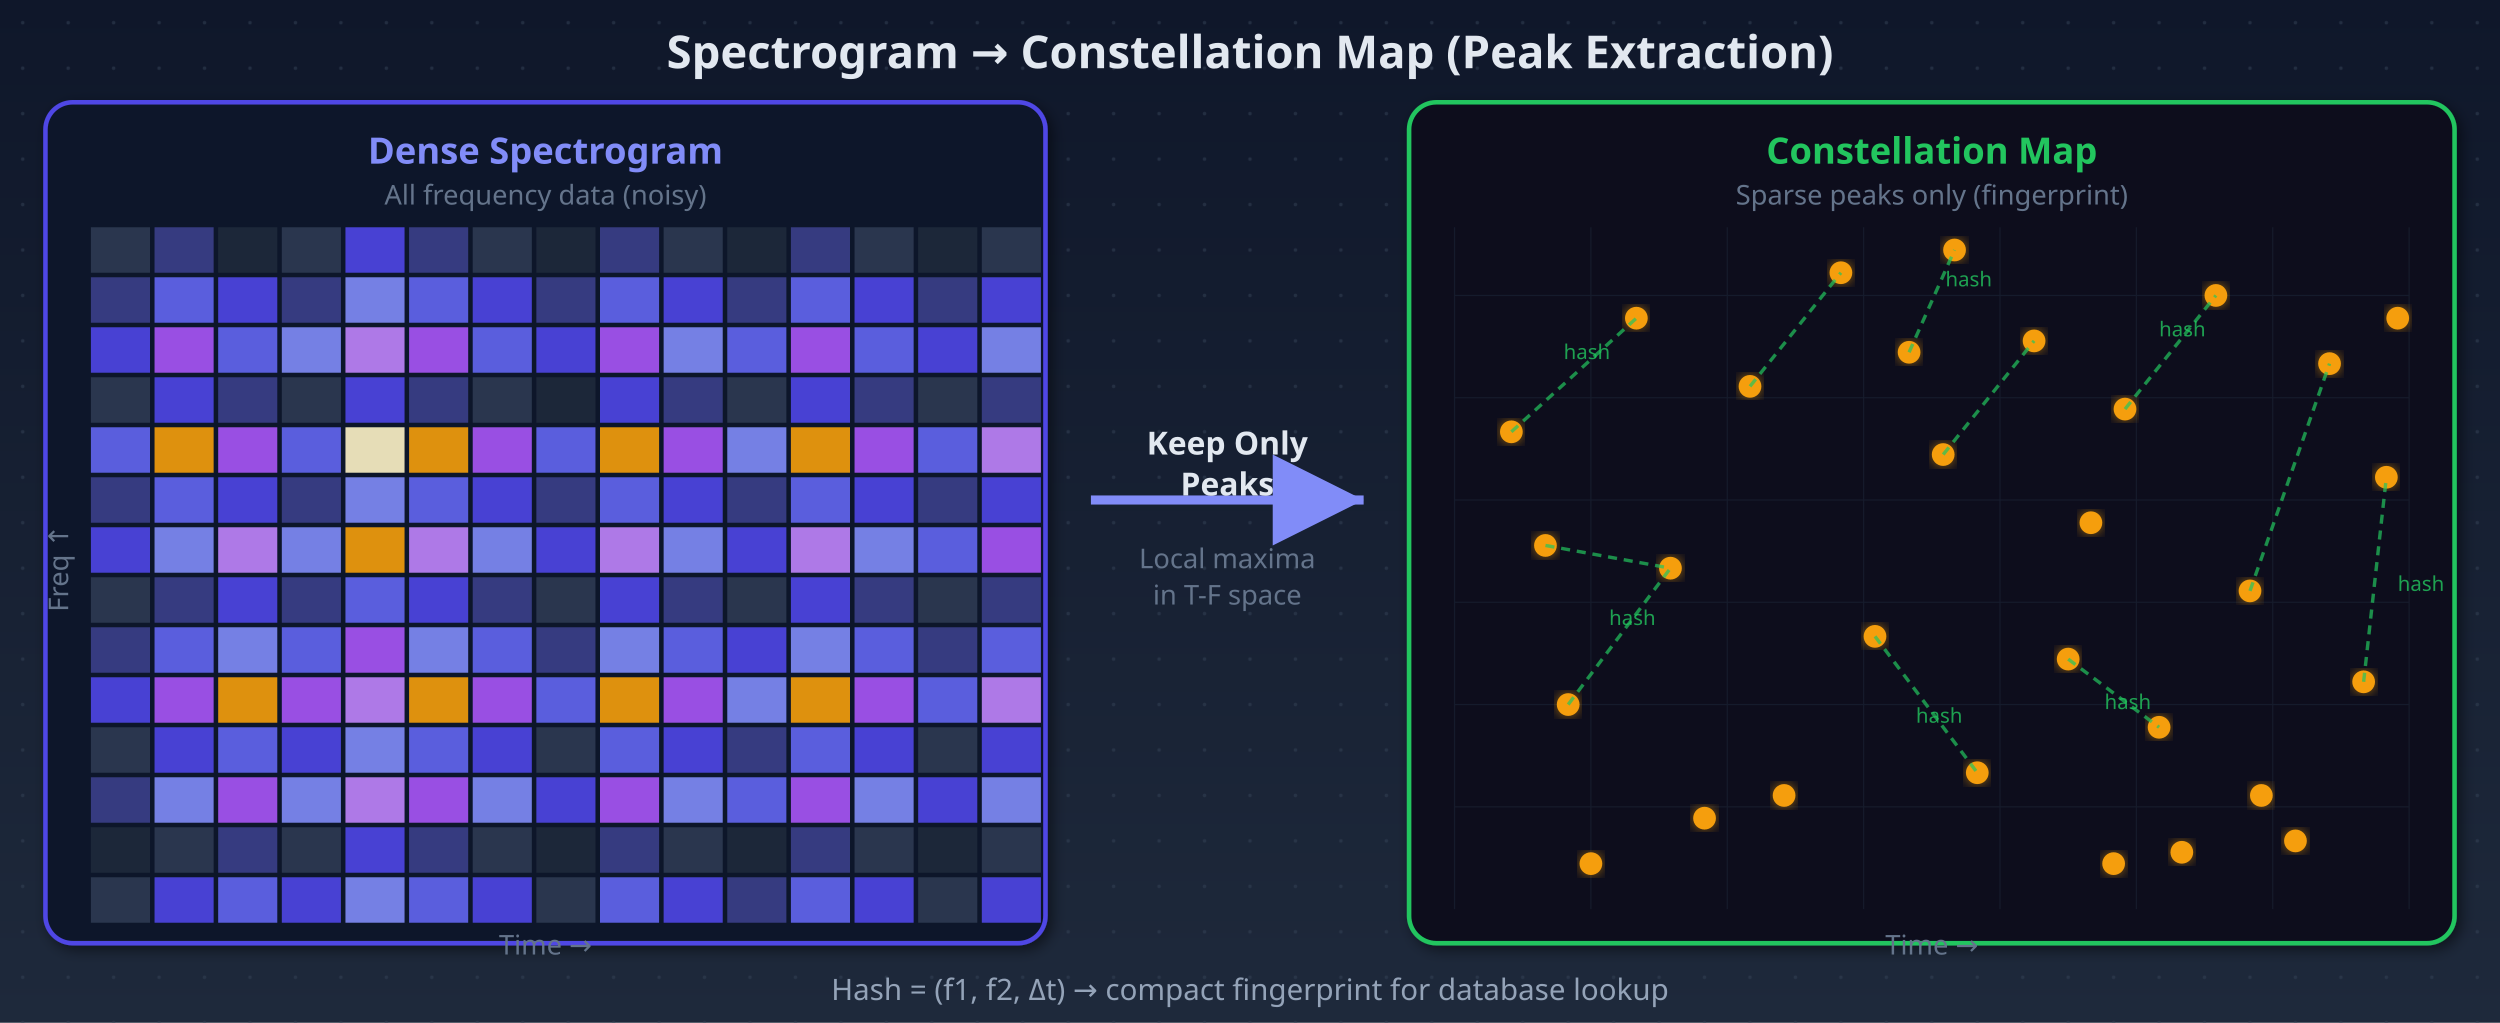
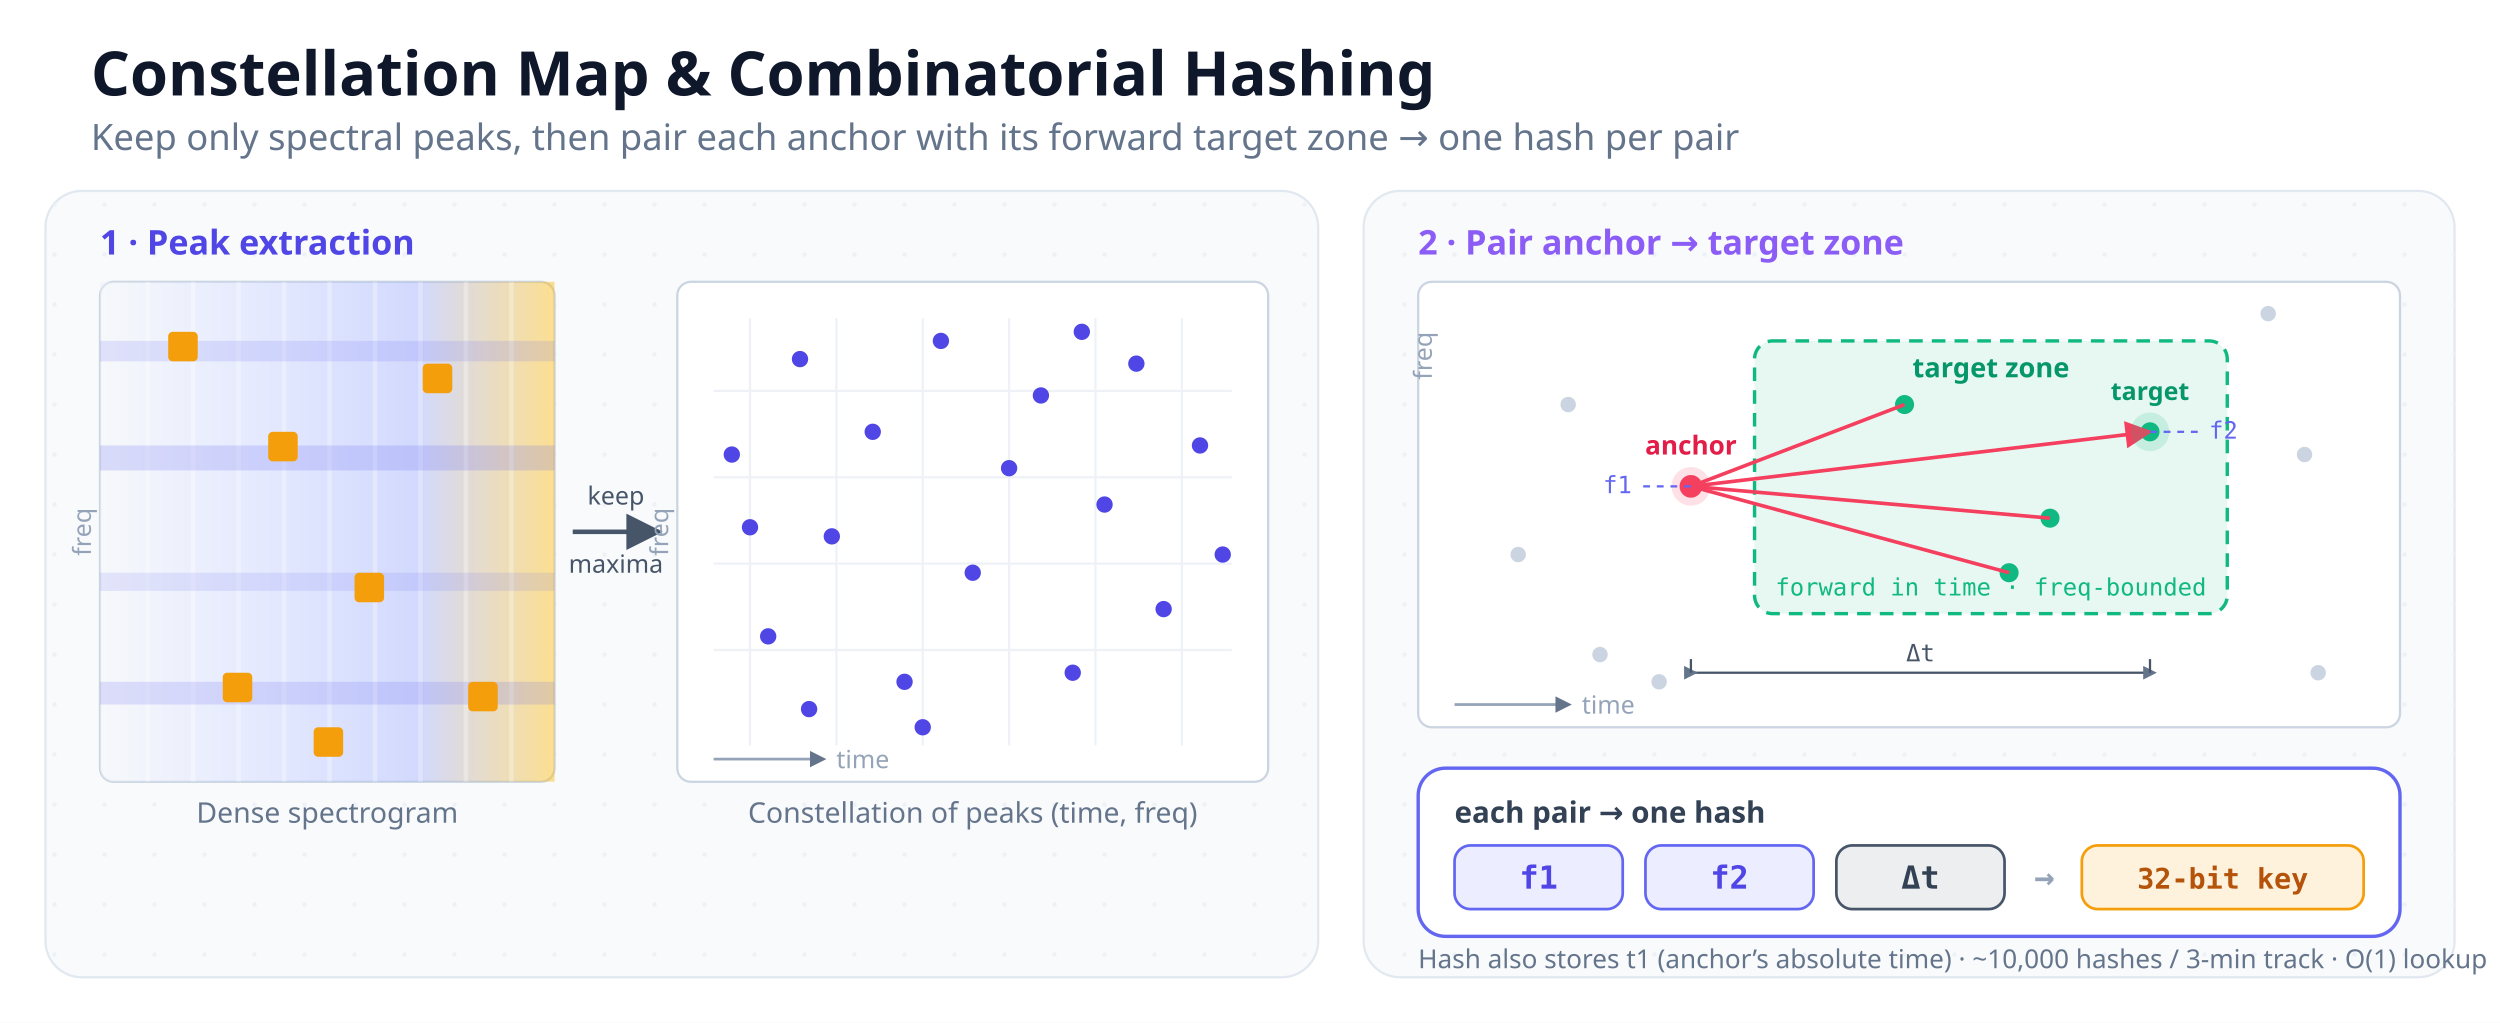
- <svg xmlns="http://www.w3.org/2000/svg" viewBox="0 0 1100 450">
+ <svg xmlns="http://www.w3.org/2000/svg" width="1100" height="450" viewBox="0 0 1100 450" font-family="Montserrat, 'Segoe UI', system-ui, sans-serif">
  <defs>
-     <linearGradient id="bgC" x1="0" y1="0" x2="0" y2="1">
-       <stop offset="0%" stop-color="#0f172a" />
-       <stop offset="100%" stop-color="#1e293b" />
+     <linearGradient id="specRamp" x1="0" y1="0" x2="1" y2="0">
+       <stop offset="0%" stop-color="#EEF2F7" />
+       <stop offset="38%" stop-color="#C7D2FE" />
+       <stop offset="70%" stop-color="#A5B4FC" />
+       <stop offset="100%" stop-color="#FBBF24" />
    </linearGradient>
-     <linearGradient id="spectroGrad" x1="0" y1="1" x2="0" y2="0">
-       <stop offset="0%" stop-color="#1e293b" />
-       <stop offset="40%" stop-color="#4f46e5" />
-       <stop offset="70%" stop-color="#a855f7" />
-       <stop offset="100%" stop-color="#f59e0b" />
-     </linearGradient>
-     <filter id="shadowC">
-       <feDropShadow dx="2" dy="2" stdDeviation="3" flood-color="#000" flood-opacity="0.5" />
-     </filter>
-     <filter id="dotGlow">
-       <feGaussianBlur stdDeviation="3" result="blur" />
-       <feFlood flood-color="#f59e0b" flood-opacity="0.7" result="color" />
-       <feComposite in="color" in2="blur" operator="in" result="glow" />
-       <feMerge>
-         <feMergeNode in="glow" />
-         <feMergeNode in="SourceGraphic" />
-       </feMerge>
-     </filter>
-     <marker id="arrowC" viewBox="0 0 10 10" refX="10" refY="5" markerWidth="10" markerHeight="10" orient="auto-start-reverse">
-       <path d="M 0 0 L 10 5 L 0 10 z" fill="#818cf8" />
+     <marker id="arrowSlate" viewBox="0 0 10 10" refX="9" refY="5" markerWidth="8" markerHeight="8" orient="auto-start-reverse">
+       <path d="M0 0 L10 5 L0 10 z" fill="#475569" />
    </marker>
-     <pattern id="dotsC" x="0" y="0" width="20" height="20" patternUnits="userSpaceOnUse">
-       <circle cx="10" cy="10" r="0.8" fill="#334155" opacity="0.5" />
+     <marker id="arrowRose" viewBox="0 0 10 10" refX="9" refY="5" markerWidth="7.5" markerHeight="7.5" orient="auto-start-reverse">
+       <path d="M0 0 L10 5 L0 10 z" fill="#F43F5E" />
+     </marker>
+     <marker id="dimTick" viewBox="0 0 10 10" refX="5" refY="5" markerWidth="6" markerHeight="6" orient="auto">
+       <path d="M0 0 L10 5 L0 10 z" fill="#64748B" />
+     </marker>
+     <pattern id="dotGrid" x="0" y="0" width="22" height="22" patternUnits="userSpaceOnUse">
+       <circle cx="2" cy="2" r="1" fill="#EEF2F7" />
    </pattern>
+     <clipPath id="specClip">
+       <rect x="44" y="96" width="364" height="248" rx="6" />
+     </clipPath>
  </defs>
-   <rect width="1100" height="450" fill="url(#bgC)" />
-   <rect width="1100" height="450" fill="url(#dotsC)" />
-   <text x="550" y="30" text-anchor="middle" font-family="system-ui, sans-serif" font-size="20" font-weight="bold" fill="#e2e8f0">Spectrogram → Constellation Map (Peak Extraction)</text>
-   <rect x="20" y="45" width="440" height="370" rx="12" fill="#0f172a" stroke="#4f46e5" stroke-width="2" filter="url(#shadowC)" />
-   <text x="240" y="72" text-anchor="middle" font-family="system-ui, sans-serif" font-size="16" font-weight="bold" fill="#818cf8">Dense Spectrogram</text>
-   <text x="240" y="90" text-anchor="middle" font-family="system-ui, sans-serif" font-size="12" fill="#64748b">All frequency data (noisy)</text>
-   <g opacity="0.9">
-     <rect x="40" y="100" width="26" height="20" fill="#2d3a52" />
-     <rect x="68" y="100" width="26" height="20" fill="#3b3f8a" />
-     <rect x="96" y="100" width="26" height="20" fill="#1e293b" />
-     <rect x="124" y="100" width="26" height="20" fill="#2d3a52" />
-     <rect x="152" y="100" width="26" height="20" fill="#4f46e5" />
-     <rect x="180" y="100" width="26" height="20" fill="#3b3f8a" />
-     <rect x="208" y="100" width="26" height="20" fill="#2d3a52" />
-     <rect x="236" y="100" width="26" height="20" fill="#1e293b" />
-     <rect x="264" y="100" width="26" height="20" fill="#3b3f8a" />
-     <rect x="292" y="100" width="26" height="20" fill="#2d3a52" />
-     <rect x="320" y="100" width="26" height="20" fill="#1e293b" />
-     <rect x="348" y="100" width="26" height="20" fill="#3b3f8a" />
-     <rect x="376" y="100" width="26" height="20" fill="#2d3a52" />
-     <rect x="404" y="100" width="26" height="20" fill="#1e293b" />
-     <rect x="432" y="100" width="26" height="20" fill="#2d3a52" />
-     <rect x="40" y="122" width="26" height="20" fill="#3b3f8a" />
-     <rect x="68" y="122" width="26" height="20" fill="#6366f1" />
-     <rect x="96" y="122" width="26" height="20" fill="#4f46e5" />
-     <rect x="124" y="122" width="26" height="20" fill="#3b3f8a" />
-     <rect x="152" y="122" width="26" height="20" fill="#818cf8" />
-     <rect x="180" y="122" width="26" height="20" fill="#6366f1" />
-     <rect x="208" y="122" width="26" height="20" fill="#4f46e5" />
-     <rect x="236" y="122" width="26" height="20" fill="#3b3f8a" />
-     <rect x="264" y="122" width="26" height="20" fill="#6366f1" />
-     <rect x="292" y="122" width="26" height="20" fill="#4f46e5" />
-     <rect x="320" y="122" width="26" height="20" fill="#3b3f8a" />
-     <rect x="348" y="122" width="26" height="20" fill="#6366f1" />
-     <rect x="376" y="122" width="26" height="20" fill="#4f46e5" />
-     <rect x="404" y="122" width="26" height="20" fill="#3b3f8a" />
-     <rect x="432" y="122" width="26" height="20" fill="#4f46e5" />
-     <rect x="40" y="144" width="26" height="20" fill="#4f46e5" />
-     <rect x="68" y="144" width="26" height="20" fill="#a855f7" />
-     <rect x="96" y="144" width="26" height="20" fill="#6366f1" />
-     <rect x="124" y="144" width="26" height="20" fill="#818cf8" />
-     <rect x="152" y="144" width="26" height="20" fill="#c084fc" />
-     <rect x="180" y="144" width="26" height="20" fill="#a855f7" />
-     <rect x="208" y="144" width="26" height="20" fill="#6366f1" />
-     <rect x="236" y="144" width="26" height="20" fill="#4f46e5" />
-     <rect x="264" y="144" width="26" height="20" fill="#a855f7" />
-     <rect x="292" y="144" width="26" height="20" fill="#818cf8" />
-     <rect x="320" y="144" width="26" height="20" fill="#6366f1" />
-     <rect x="348" y="144" width="26" height="20" fill="#a855f7" />
-     <rect x="376" y="144" width="26" height="20" fill="#6366f1" />
-     <rect x="404" y="144" width="26" height="20" fill="#4f46e5" />
-     <rect x="432" y="144" width="26" height="20" fill="#818cf8" />
-     <rect x="40" y="166" width="26" height="20" fill="#2d3a52" />
-     <rect x="68" y="166" width="26" height="20" fill="#4f46e5" />
-     <rect x="96" y="166" width="26" height="20" fill="#3b3f8a" />
-     <rect x="124" y="166" width="26" height="20" fill="#2d3a52" />
-     <rect x="152" y="166" width="26" height="20" fill="#4f46e5" />
-     <rect x="180" y="166" width="26" height="20" fill="#3b3f8a" />
-     <rect x="208" y="166" width="26" height="20" fill="#2d3a52" />
-     <rect x="236" y="166" width="26" height="20" fill="#1e293b" />
-     <rect x="264" y="166" width="26" height="20" fill="#4f46e5" />
-     <rect x="292" y="166" width="26" height="20" fill="#3b3f8a" />
-     <rect x="320" y="166" width="26" height="20" fill="#2d3a52" />
-     <rect x="348" y="166" width="26" height="20" fill="#4f46e5" />
-     <rect x="376" y="166" width="26" height="20" fill="#3b3f8a" />
-     <rect x="404" y="166" width="26" height="20" fill="#2d3a52" />
-     <rect x="432" y="166" width="26" height="20" fill="#3b3f8a" />
-     <rect x="40" y="188" width="26" height="20" fill="#6366f1" />
-     <rect x="68" y="188" width="26" height="20" fill="#f59e0b" />
-     <rect x="96" y="188" width="26" height="20" fill="#a855f7" />
-     <rect x="124" y="188" width="26" height="20" fill="#6366f1" />
-     <rect x="152" y="188" width="26" height="20" fill="#fef3c7" />
-     <rect x="180" y="188" width="26" height="20" fill="#f59e0b" />
-     <rect x="208" y="188" width="26" height="20" fill="#a855f7" />
-     <rect x="236" y="188" width="26" height="20" fill="#6366f1" />
-     <rect x="264" y="188" width="26" height="20" fill="#f59e0b" />
-     <rect x="292" y="188" width="26" height="20" fill="#a855f7" />
-     <rect x="320" y="188" width="26" height="20" fill="#818cf8" />
-     <rect x="348" y="188" width="26" height="20" fill="#f59e0b" />
-     <rect x="376" y="188" width="26" height="20" fill="#a855f7" />
-     <rect x="404" y="188" width="26" height="20" fill="#6366f1" />
-     <rect x="432" y="188" width="26" height="20" fill="#c084fc" />
-     <rect x="40" y="210" width="26" height="20" fill="#3b3f8a" />
-     <rect x="68" y="210" width="26" height="20" fill="#6366f1" />
-     <rect x="96" y="210" width="26" height="20" fill="#4f46e5" />
-     <rect x="124" y="210" width="26" height="20" fill="#3b3f8a" />
-     <rect x="152" y="210" width="26" height="20" fill="#818cf8" />
-     <rect x="180" y="210" width="26" height="20" fill="#6366f1" />
-     <rect x="208" y="210" width="26" height="20" fill="#4f46e5" />
-     <rect x="236" y="210" width="26" height="20" fill="#3b3f8a" />
-     <rect x="264" y="210" width="26" height="20" fill="#6366f1" />
-     <rect x="292" y="210" width="26" height="20" fill="#4f46e5" />
-     <rect x="320" y="210" width="26" height="20" fill="#3b3f8a" />
-     <rect x="348" y="210" width="26" height="20" fill="#6366f1" />
-     <rect x="376" y="210" width="26" height="20" fill="#4f46e5" />
-     <rect x="404" y="210" width="26" height="20" fill="#3b3f8a" />
-     <rect x="432" y="210" width="26" height="20" fill="#4f46e5" />
-     <rect x="40" y="232" width="26" height="20" fill="#4f46e5" />
-     <rect x="68" y="232" width="26" height="20" fill="#818cf8" />
-     <rect x="96" y="232" width="26" height="20" fill="#c084fc" />
-     <rect x="124" y="232" width="26" height="20" fill="#818cf8" />
-     <rect x="152" y="232" width="26" height="20" fill="#f59e0b" />
-     <rect x="180" y="232" width="26" height="20" fill="#c084fc" />
-     <rect x="208" y="232" width="26" height="20" fill="#818cf8" />
-     <rect x="236" y="232" width="26" height="20" fill="#4f46e5" />
-     <rect x="264" y="232" width="26" height="20" fill="#c084fc" />
-     <rect x="292" y="232" width="26" height="20" fill="#818cf8" />
-     <rect x="320" y="232" width="26" height="20" fill="#4f46e5" />
-     <rect x="348" y="232" width="26" height="20" fill="#c084fc" />
-     <rect x="376" y="232" width="26" height="20" fill="#818cf8" />
-     <rect x="404" y="232" width="26" height="20" fill="#6366f1" />
-     <rect x="432" y="232" width="26" height="20" fill="#a855f7" />
-     <rect x="40" y="254" width="26" height="20" fill="#2d3a52" />
-     <rect x="68" y="254" width="26" height="20" fill="#3b3f8a" />
-     <rect x="96" y="254" width="26" height="20" fill="#4f46e5" />
-     <rect x="124" y="254" width="26" height="20" fill="#3b3f8a" />
-     <rect x="152" y="254" width="26" height="20" fill="#6366f1" />
-     <rect x="180" y="254" width="26" height="20" fill="#4f46e5" />
-     <rect x="208" y="254" width="26" height="20" fill="#3b3f8a" />
-     <rect x="236" y="254" width="26" height="20" fill="#2d3a52" />
-     <rect x="264" y="254" width="26" height="20" fill="#4f46e5" />
-     <rect x="292" y="254" width="26" height="20" fill="#3b3f8a" />
-     <rect x="320" y="254" width="26" height="20" fill="#2d3a52" />
-     <rect x="348" y="254" width="26" height="20" fill="#4f46e5" />
-     <rect x="376" y="254" width="26" height="20" fill="#3b3f8a" />
-     <rect x="404" y="254" width="26" height="20" fill="#2d3a52" />
-     <rect x="432" y="254" width="26" height="20" fill="#3b3f8a" />
-     <rect x="40" y="276" width="26" height="20" fill="#3b3f8a" />
-     <rect x="68" y="276" width="26" height="20" fill="#6366f1" />
-     <rect x="96" y="276" width="26" height="20" fill="#818cf8" />
-     <rect x="124" y="276" width="26" height="20" fill="#6366f1" />
-     <rect x="152" y="276" width="26" height="20" fill="#a855f7" />
-     <rect x="180" y="276" width="26" height="20" fill="#818cf8" />
-     <rect x="208" y="276" width="26" height="20" fill="#6366f1" />
-     <rect x="236" y="276" width="26" height="20" fill="#3b3f8a" />
-     <rect x="264" y="276" width="26" height="20" fill="#818cf8" />
-     <rect x="292" y="276" width="26" height="20" fill="#6366f1" />
-     <rect x="320" y="276" width="26" height="20" fill="#4f46e5" />
-     <rect x="348" y="276" width="26" height="20" fill="#818cf8" />
-     <rect x="376" y="276" width="26" height="20" fill="#6366f1" />
-     <rect x="404" y="276" width="26" height="20" fill="#3b3f8a" />
-     <rect x="432" y="276" width="26" height="20" fill="#6366f1" />
-     <rect x="40" y="298" width="26" height="20" fill="#4f46e5" />
-     <rect x="68" y="298" width="26" height="20" fill="#a855f7" />
-     <rect x="96" y="298" width="26" height="20" fill="#f59e0b" />
-     <rect x="124" y="298" width="26" height="20" fill="#a855f7" />
-     <rect x="152" y="298" width="26" height="20" fill="#c084fc" />
-     <rect x="180" y="298" width="26" height="20" fill="#f59e0b" />
-     <rect x="208" y="298" width="26" height="20" fill="#a855f7" />
-     <rect x="236" y="298" width="26" height="20" fill="#6366f1" />
-     <rect x="264" y="298" width="26" height="20" fill="#f59e0b" />
-     <rect x="292" y="298" width="26" height="20" fill="#a855f7" />
-     <rect x="320" y="298" width="26" height="20" fill="#818cf8" />
-     <rect x="348" y="298" width="26" height="20" fill="#f59e0b" />
-     <rect x="376" y="298" width="26" height="20" fill="#a855f7" />
-     <rect x="404" y="298" width="26" height="20" fill="#6366f1" />
-     <rect x="432" y="298" width="26" height="20" fill="#c084fc" />
-     <rect x="40" y="320" width="26" height="20" fill="#2d3a52" />
-     <rect x="68" y="320" width="26" height="20" fill="#4f46e5" />
-     <rect x="96" y="320" width="26" height="20" fill="#6366f1" />
-     <rect x="124" y="320" width="26" height="20" fill="#4f46e5" />
-     <rect x="152" y="320" width="26" height="20" fill="#818cf8" />
-     <rect x="180" y="320" width="26" height="20" fill="#6366f1" />
-     <rect x="208" y="320" width="26" height="20" fill="#4f46e5" />
-     <rect x="236" y="320" width="26" height="20" fill="#2d3a52" />
-     <rect x="264" y="320" width="26" height="20" fill="#6366f1" />
-     <rect x="292" y="320" width="26" height="20" fill="#4f46e5" />
-     <rect x="320" y="320" width="26" height="20" fill="#3b3f8a" />
-     <rect x="348" y="320" width="26" height="20" fill="#6366f1" />
-     <rect x="376" y="320" width="26" height="20" fill="#4f46e5" />
-     <rect x="404" y="320" width="26" height="20" fill="#2d3a52" />
-     <rect x="432" y="320" width="26" height="20" fill="#4f46e5" />
-     <rect x="40" y="342" width="26" height="20" fill="#3b3f8a" />
-     <rect x="68" y="342" width="26" height="20" fill="#818cf8" />
-     <rect x="96" y="342" width="26" height="20" fill="#a855f7" />
-     <rect x="124" y="342" width="26" height="20" fill="#818cf8" />
-     <rect x="152" y="342" width="26" height="20" fill="#c084fc" />
-     <rect x="180" y="342" width="26" height="20" fill="#a855f7" />
-     <rect x="208" y="342" width="26" height="20" fill="#818cf8" />
-     <rect x="236" y="342" width="26" height="20" fill="#4f46e5" />
-     <rect x="264" y="342" width="26" height="20" fill="#a855f7" />
-     <rect x="292" y="342" width="26" height="20" fill="#818cf8" />
-     <rect x="320" y="342" width="26" height="20" fill="#6366f1" />
-     <rect x="348" y="342" width="26" height="20" fill="#a855f7" />
-     <rect x="376" y="342" width="26" height="20" fill="#818cf8" />
-     <rect x="404" y="342" width="26" height="20" fill="#4f46e5" />
-     <rect x="432" y="342" width="26" height="20" fill="#818cf8" />
-     <rect x="40" y="364" width="26" height="20" fill="#1e293b" />
-     <rect x="68" y="364" width="26" height="20" fill="#2d3a52" />
-     <rect x="96" y="364" width="26" height="20" fill="#3b3f8a" />
-     <rect x="124" y="364" width="26" height="20" fill="#2d3a52" />
-     <rect x="152" y="364" width="26" height="20" fill="#4f46e5" />
-     <rect x="180" y="364" width="26" height="20" fill="#3b3f8a" />
-     <rect x="208" y="364" width="26" height="20" fill="#2d3a52" />
-     <rect x="236" y="364" width="26" height="20" fill="#1e293b" />
-     <rect x="264" y="364" width="26" height="20" fill="#3b3f8a" />
-     <rect x="292" y="364" width="26" height="20" fill="#2d3a52" />
-     <rect x="320" y="364" width="26" height="20" fill="#1e293b" />
-     <rect x="348" y="364" width="26" height="20" fill="#3b3f8a" />
-     <rect x="376" y="364" width="26" height="20" fill="#2d3a52" />
-     <rect x="404" y="364" width="26" height="20" fill="#1e293b" />
-     <rect x="432" y="364" width="26" height="20" fill="#2d3a52" />
-     <rect x="40" y="386" width="26" height="20" fill="#2d3a52" />
-     <rect x="68" y="386" width="26" height="20" fill="#4f46e5" />
-     <rect x="96" y="386" width="26" height="20" fill="#6366f1" />
-     <rect x="124" y="386" width="26" height="20" fill="#4f46e5" />
-     <rect x="152" y="386" width="26" height="20" fill="#818cf8" />
-     <rect x="180" y="386" width="26" height="20" fill="#6366f1" />
-     <rect x="208" y="386" width="26" height="20" fill="#4f46e5" />
-     <rect x="236" y="386" width="26" height="20" fill="#2d3a52" />
-     <rect x="264" y="386" width="26" height="20" fill="#6366f1" />
-     <rect x="292" y="386" width="26" height="20" fill="#4f46e5" />
-     <rect x="320" y="386" width="26" height="20" fill="#3b3f8a" />
-     <rect x="348" y="386" width="26" height="20" fill="#6366f1" />
-     <rect x="376" y="386" width="26" height="20" fill="#4f46e5" />
-     <rect x="404" y="386" width="26" height="20" fill="#2d3a52" />
-     <rect x="432" y="386" width="26" height="20" fill="#4f46e5" />
+   <rect width="1100" height="450" fill="#FFFFFF" />
+   <text x="40" y="42" font-size="27" font-weight="700" fill="#0F172A">Constellation Map &amp; Combinatorial Hashing</text>
+   <text x="40" y="66" font-size="16" fill="#64748B">Keep only spectral peaks, then pair each anchor with its forward target zone → one hash per pair</text>
+   <rect x="20" y="84" width="560" height="346" rx="16" fill="#F8FAFC" stroke="#E2E8F0" stroke-width="1" />
+   <rect x="20" y="84" width="560" height="346" rx="16" fill="url(#dotGrid)" />
+   <text x="44" y="112" font-size="15" font-weight="700" fill="#4F46E5">1 · Peak extraction</text>
+   <rect x="44" y="124" width="200" height="220" rx="6" fill="#FFFFFF" stroke="#CBD5E1" stroke-width="1" />
+   <text x="144" y="362" text-anchor="middle" font-size="12.5" fill="#64748B">Dense spectrogram</text>
+   <g clip-path="url(#specClip)" font-family="JetBrains Mono, ui-monospace, monospace">
+     <rect x="44" y="124" width="200" height="220" fill="url(#specRamp)" opacity="0.5" />
+     <g fill="#FFFFFF" opacity="0.30">
+       <rect x="64" y="124" width="2" height="220" />
+       <rect x="84" y="124" width="2" height="220" />
+       <rect x="104" y="124" width="2" height="220" />
+       <rect x="124" y="124" width="2" height="220" />
+       <rect x="144" y="124" width="2" height="220" />
+       <rect x="164" y="124" width="2" height="220" />
+       <rect x="184" y="124" width="2" height="220" />
+       <rect x="204" y="124" width="2" height="220" />
+       <rect x="224" y="124" width="2" height="220" />
+     </g>
+     <g fill="#6366F1">
+       <rect x="44" y="150" width="200" height="9" opacity="0.16" />
+       <rect x="44" y="196" width="200" height="11" opacity="0.20" />
+       <rect x="44" y="252" width="200" height="8" opacity="0.14" />
+       <rect x="44" y="300" width="200" height="10" opacity="0.18" />
+     </g>
+     <g>
+       <rect x="74" y="146" width="13" height="13" rx="2" fill="#F59E0B" />
+       <rect x="118" y="190" width="13" height="13" rx="2" fill="#F59E0B" />
+       <rect x="98" y="296" width="13" height="13" rx="2" fill="#F59E0B" />
+       <rect x="156" y="252" width="13" height="13" rx="2" fill="#F59E0B" />
+       <rect x="186" y="160" width="13" height="13" rx="2" fill="#F59E0B" />
+       <rect x="206" y="300" width="13" height="13" rx="2" fill="#F59E0B" />
+       <rect x="138" y="320" width="13" height="13" rx="2" fill="#F59E0B" />
+     </g>
  </g>
-   <text x="240" y="420" text-anchor="middle" font-family="system-ui, sans-serif" font-size="12" fill="#64748b">Time →</text>
-   <text x="30" y="250" text-anchor="middle" font-family="system-ui, sans-serif" font-size="12" fill="#64748b" transform="rotate(-90,30,250)">Freq ↑</text>
-   <line x1="480" y1="220" x2="600" y2="220" stroke="#818cf8" stroke-width="4" marker-end="url(#arrowC)" />
-   <text x="540" y="200" text-anchor="middle" font-family="system-ui, sans-serif" font-size="14" font-weight="bold" fill="#e2e8f0">Keep Only</text>
-   <text x="540" y="218" text-anchor="middle" font-family="system-ui, sans-serif" font-size="14" font-weight="bold" fill="#e2e8f0">Peaks</text>
-   <text x="540" y="250" text-anchor="middle" font-family="system-ui, sans-serif" font-size="12" fill="#64748b">Local maxima</text>
-   <text x="540" y="266" text-anchor="middle" font-family="system-ui, sans-serif" font-size="12" fill="#64748b">in T-F space</text>
-   <rect x="620" y="45" width="460" height="370" rx="12" fill="#0a0f1e" stroke="#22c55e" stroke-width="2" filter="url(#shadowC)" />
-   <text x="850" y="72" text-anchor="middle" font-family="system-ui, sans-serif" font-size="16" font-weight="bold" fill="#22c55e">Constellation Map</text>
-   <text x="850" y="90" text-anchor="middle" font-family="system-ui, sans-serif" font-size="12" fill="#64748b">Sparse peaks only (fingerprint)</text>
-   <g stroke="#1e293b" stroke-width="0.5" opacity="0.5">
-     <line x1="640" y1="100" x2="640" y2="400" />
-     <line x1="700" y1="100" x2="700" y2="400" />
-     <line x1="760" y1="100" x2="760" y2="400" />
-     <line x1="820" y1="100" x2="820" y2="400" />
-     <line x1="880" y1="100" x2="880" y2="400" />
-     <line x1="940" y1="100" x2="940" y2="400" />
-     <line x1="1000" y1="100" x2="1000" y2="400" />
-     <line x1="1060" y1="100" x2="1060" y2="400" />
-     <line x1="640" y1="130" x2="1060" y2="130" />
-     <line x1="640" y1="175" x2="1060" y2="175" />
-     <line x1="640" y1="220" x2="1060" y2="220" />
-     <line x1="640" y1="265" x2="1060" y2="265" />
-     <line x1="640" y1="310" x2="1060" y2="310" />
-     <line x1="640" y1="355" x2="1060" y2="355" />
+   <text x="40" y="234" text-anchor="middle" font-size="11" fill="#94A3B8" transform="rotate(-90 40 234)">freq</text>
+   <line x1="252" y1="234" x2="290" y2="234" stroke="#475569" stroke-width="2" marker-end="url(#arrowSlate)" />
+   <text x="271" y="222" text-anchor="middle" font-size="11" fill="#475569">keep</text>
+   <text x="271" y="252" text-anchor="middle" font-size="11" fill="#475569">maxima</text>
+   <rect x="298" y="124" width="260" height="220" rx="6" fill="#FFFFFF" stroke="#CBD5E1" stroke-width="1" />
+   <text x="428" y="362" text-anchor="middle" font-size="12.5" fill="#64748B">Constellation of peaks (time, freq)</text>
+   <g stroke="#EEF2F7" stroke-width="1">
+     <line x1="330" y1="140" x2="330" y2="328" />
+     <line x1="368" y1="140" x2="368" y2="328" />
+     <line x1="406" y1="140" x2="406" y2="328" />
+     <line x1="444" y1="140" x2="444" y2="328" />
+     <line x1="482" y1="140" x2="482" y2="328" />
+     <line x1="520" y1="140" x2="520" y2="328" />
+     <line x1="314" y1="172" x2="542" y2="172" />
+     <line x1="314" y1="210" x2="542" y2="210" />
+     <line x1="314" y1="248" x2="542" y2="248" />
+     <line x1="314" y1="286" x2="542" y2="286" />
  </g>
-   <circle cx="665" cy="190" r="5" fill="#f59e0b" filter="url(#dotGlow)" />
-   <circle cx="690" cy="310" r="5" fill="#f59e0b" filter="url(#dotGlow)" />
-   <circle cx="720" cy="140" r="5" fill="#f59e0b" filter="url(#dotGlow)" />
-   <circle cx="735" cy="250" r="5" fill="#f59e0b" filter="url(#dotGlow)" />
-   <circle cx="770" cy="170" r="5" fill="#f59e0b" filter="url(#dotGlow)" />
-   <circle cx="785" cy="350" r="5" fill="#f59e0b" filter="url(#dotGlow)" />
-   <circle cx="810" cy="120" r="5" fill="#f59e0b" filter="url(#dotGlow)" />
-   <circle cx="825" cy="280" r="5" fill="#f59e0b" filter="url(#dotGlow)" />
-   <circle cx="855" cy="200" r="5" fill="#f59e0b" filter="url(#dotGlow)" />
-   <circle cx="870" cy="340" r="5" fill="#f59e0b" filter="url(#dotGlow)" />
-   <circle cx="895" cy="150" r="5" fill="#f59e0b" filter="url(#dotGlow)" />
-   <circle cx="910" cy="290" r="5" fill="#f59e0b" filter="url(#dotGlow)" />
-   <circle cx="935" cy="180" r="5" fill="#f59e0b" filter="url(#dotGlow)" />
-   <circle cx="950" cy="320" r="5" fill="#f59e0b" filter="url(#dotGlow)" />
-   <circle cx="975" cy="130" r="5" fill="#f59e0b" filter="url(#dotGlow)" />
-   <circle cx="990" cy="260" r="5" fill="#f59e0b" filter="url(#dotGlow)" />
-   <circle cx="1010" cy="370" r="5" fill="#f59e0b" filter="url(#dotGlow)" />
-   <circle cx="1025" cy="160" r="5" fill="#f59e0b" filter="url(#dotGlow)" />
-   <circle cx="1040" cy="300" r="5" fill="#f59e0b" filter="url(#dotGlow)" />
-   <circle cx="680" cy="240" r="5" fill="#f59e0b" filter="url(#dotGlow)" />
-   <circle cx="750" cy="360" r="5" fill="#f59e0b" filter="url(#dotGlow)" />
-   <circle cx="840" cy="155" r="5" fill="#f59e0b" filter="url(#dotGlow)" />
-   <circle cx="920" cy="230" r="5" fill="#f59e0b" filter="url(#dotGlow)" />
-   <circle cx="960" cy="375" r="5" fill="#f59e0b" filter="url(#dotGlow)" />
-   <circle cx="1050" cy="210" r="5" fill="#f59e0b" filter="url(#dotGlow)" />
-   <circle cx="700" cy="380" r="5" fill="#f59e0b" filter="url(#dotGlow)" />
-   <circle cx="860" cy="110" r="5" fill="#f59e0b" filter="url(#dotGlow)" />
-   <circle cx="995" cy="350" r="5" fill="#f59e0b" filter="url(#dotGlow)" />
-   <circle cx="930" cy="380" r="5" fill="#f59e0b" filter="url(#dotGlow)" />
-   <circle cx="1055" cy="140" r="5" fill="#f59e0b" filter="url(#dotGlow)" />
-   <line x1="665" y1="190" x2="720" y2="140" stroke="#22c55e" stroke-width="1.5" stroke-dasharray="4,3" opacity="0.7" />
-   <text x="688" y="158" font-family="system-ui, sans-serif" font-size="9" fill="#22c55e" opacity="0.8">hash</text>
-   <line x1="690" y1="310" x2="735" y2="250" stroke="#22c55e" stroke-width="1.5" stroke-dasharray="4,3" opacity="0.7" />
-   <text x="708" y="275" font-family="system-ui, sans-serif" font-size="9" fill="#22c55e" opacity="0.8">hash</text>
-   <line x1="770" y1="170" x2="810" y2="120" stroke="#22c55e" stroke-width="1.5" stroke-dasharray="4,3" opacity="0.7" />
-   <line x1="825" y1="280" x2="870" y2="340" stroke="#22c55e" stroke-width="1.5" stroke-dasharray="4,3" opacity="0.7" />
-   <text x="843" y="318" font-family="system-ui, sans-serif" font-size="9" fill="#22c55e" opacity="0.8">hash</text>
-   <line x1="855" y1="200" x2="895" y2="150" stroke="#22c55e" stroke-width="1.5" stroke-dasharray="4,3" opacity="0.7" />
-   <line x1="910" y1="290" x2="950" y2="320" stroke="#22c55e" stroke-width="1.5" stroke-dasharray="4,3" opacity="0.7" />
-   <text x="926" y="312" font-family="system-ui, sans-serif" font-size="9" fill="#22c55e" opacity="0.8">hash</text>
-   <line x1="935" y1="180" x2="975" y2="130" stroke="#22c55e" stroke-width="1.5" stroke-dasharray="4,3" opacity="0.7" />
-   <text x="950" y="148" font-family="system-ui, sans-serif" font-size="9" fill="#22c55e" opacity="0.8">hash</text>
-   <line x1="990" y1="260" x2="1025" y2="160" stroke="#22c55e" stroke-width="1.5" stroke-dasharray="4,3" opacity="0.7" />
-   <line x1="1040" y1="300" x2="1050" y2="210" stroke="#22c55e" stroke-width="1.5" stroke-dasharray="4,3" opacity="0.7" />
-   <text x="1055" y="260" font-family="system-ui, sans-serif" font-size="9" fill="#22c55e" opacity="0.8">hash</text>
-   <line x1="680" y1="240" x2="735" y2="250" stroke="#22c55e" stroke-width="1.5" stroke-dasharray="4,3" opacity="0.7" />
-   <line x1="840" y1="155" x2="860" y2="110" stroke="#22c55e" stroke-width="1.5" stroke-dasharray="4,3" opacity="0.7" />
-   <text x="856" y="126" font-family="system-ui, sans-serif" font-size="9" fill="#22c55e" opacity="0.8">hash</text>
-   <text x="850" y="420" text-anchor="middle" font-family="system-ui, sans-serif" font-size="12" fill="#64748b">Time →</text>
-   <text x="550" y="440" text-anchor="middle" font-family="system-ui, sans-serif" font-size="13" fill="#94a3b8">Hash = (f1, f2, Δt) → compact fingerprint for database lookup</text>
+   <g fill="#4F46E5">
+     <circle cx="322" cy="200" r="3.6" />
+     <circle cx="338" cy="280" r="3.6" />
+     <circle cx="352" cy="158" r="3.6" />
+     <circle cx="366" cy="236" r="3.6" />
+     <circle cx="384" cy="190" r="3.6" />
+     <circle cx="398" cy="300" r="3.6" />
+     <circle cx="414" cy="150" r="3.6" />
+     <circle cx="428" cy="252" r="3.6" />
+     <circle cx="444" cy="206" r="3.6" />
+     <circle cx="458" cy="174" r="3.6" />
+     <circle cx="472" cy="296" r="3.6" />
+     <circle cx="486" cy="222" r="3.6" />
+     <circle cx="500" cy="160" r="3.6" />
+     <circle cx="512" cy="268" r="3.6" />
+     <circle cx="528" cy="196" r="3.6" />
+     <circle cx="406" cy="320" r="3.6" />
+     <circle cx="356" cy="312" r="3.6" />
+     <circle cx="476" cy="146" r="3.6" />
+     <circle cx="538" cy="244" r="3.6" />
+     <circle cx="330" cy="232" r="3.6" />
+   </g>
+   <text x="294" y="234" text-anchor="middle" font-size="11" fill="#94A3B8" transform="rotate(-90 294 234)">freq</text>
+   <line x1="314" y1="334" x2="360" y2="334" stroke="#94A3B8" stroke-width="1.2" marker-end="url(#dimTick)" />
+   <text x="368" y="338" font-size="11" fill="#94A3B8">time</text>
+   <rect x="600" y="84" width="480" height="346" rx="16" fill="#F8FAFC" stroke="#E2E8F0" stroke-width="1" />
+   <rect x="600" y="84" width="480" height="346" rx="16" fill="url(#dotGrid)" />
+   <text x="624" y="112" font-size="15" font-weight="700" fill="#8B5CF6">2 · Pair anchor → target zone</text>
+   <rect x="624" y="124" width="432" height="196" rx="6" fill="#FFFFFF" stroke="#CBD5E1" stroke-width="1" />
+   <text x="630" y="146" font-size="11" fill="#94A3B8" transform="rotate(-90 630 146)" text-anchor="end">freq</text>
+   <line x1="640" y1="310" x2="688" y2="310" stroke="#94A3B8" stroke-width="1.2" marker-end="url(#dimTick)" />
+   <text x="696" y="314" font-size="11" fill="#94A3B8">time</text>
+   <rect x="772" y="150" width="208" height="120" rx="8" fill="#10B981" fill-opacity="0.10" stroke="#10B981" stroke-width="1.5" stroke-dasharray="6 4" />
+   <text x="876" y="166" text-anchor="middle" font-size="12" font-weight="700" fill="#059669">target zone</text>
+   <text x="876" y="262" text-anchor="middle" font-size="10.5" fill="#10B981" font-family="JetBrains Mono, ui-monospace, monospace">forward in time · freq-bounded</text>
+   <g fill="#CBD5E1">
+     <circle cx="690" cy="178" r="3.4" />
+     <circle cx="704" cy="288" r="3.4" />
+     <circle cx="668" cy="244" r="3.4" />
+     <circle cx="730" cy="300" r="3.4" />
+     <circle cx="1014" cy="200" r="3.4" />
+     <circle cx="1020" cy="296" r="3.4" />
+     <circle cx="998" cy="138" r="3.4" />
+   </g>
+   <g fill="#10B981">
+     <circle cx="838" cy="178" r="4.2" />
+     <circle cx="902" cy="228" r="4.2" />
+     <circle cx="946" cy="190" r="4.2" />
+     <circle cx="884" cy="252" r="4.2" />
+   </g>
+   <g stroke="#F43F5E" stroke-width="1.6" fill="none">
+     <line x1="744" y1="214" x2="838" y2="178" />
+     <line x1="744" y1="214" x2="884" y2="252" />
+     <line x1="744" y1="214" x2="902" y2="228" />
+     <line x1="744" y1="214" x2="946" y2="190" marker-end="url(#arrowRose)" />
+   </g>
+   <circle cx="744" cy="214" r="8.5" fill="#F43F5E" fill-opacity="0.16" />
+   <circle cx="744" cy="214" r="5" fill="#F43F5E" />
+   <text x="744" y="200" text-anchor="middle" font-size="11.5" font-weight="700" fill="#E11D48">anchor</text>
+   <circle cx="946" cy="190" r="8.5" fill="#10B981" fill-opacity="0.16" />
+   <text x="946" y="176" text-anchor="middle" font-size="11" font-weight="700" fill="#059669">target</text>
+   <line x1="744" y1="214" x2="722" y2="214" stroke="#6366F1" stroke-width="1" stroke-dasharray="3 3" />
+   <text x="718" y="217" text-anchor="end" font-size="10.5" fill="#6366F1" font-family="JetBrains Mono, ui-monospace, monospace">f1</text>
+   <line x1="946" y1="190" x2="968" y2="190" stroke="#6366F1" stroke-width="1" stroke-dasharray="3 3" />
+   <text x="972" y="193" font-size="10.5" fill="#6366F1" font-family="JetBrains Mono, ui-monospace, monospace">f2</text>
+   <line x1="744" y1="296" x2="946" y2="296" stroke="#475569" stroke-width="1" marker-start="url(#dimTick)" marker-end="url(#dimTick)" />
+   <line x1="744" y1="290" x2="744" y2="296" stroke="#475569" stroke-width="1" />
+   <line x1="946" y1="290" x2="946" y2="296" stroke="#475569" stroke-width="1" />
+   <text x="845" y="291" text-anchor="middle" font-size="10.5" fill="#475569" font-family="JetBrains Mono, ui-monospace, monospace">Δt</text>
+   <rect x="624" y="338" width="432" height="74" rx="12" fill="#FFFFFF" stroke="#6366F1" stroke-width="1.5" />
+   <text x="640" y="362" font-size="13" font-weight="700" fill="#334155">each pair → one hash</text>
+   <g font-family="JetBrains Mono, ui-monospace, monospace">
+     <rect x="640" y="372" width="74" height="28" rx="7" fill="#6366F1" fill-opacity="0.12" stroke="#6366F1" stroke-width="1.2" />
+     <text x="677" y="391" text-anchor="middle" font-size="14" font-weight="700" fill="#4F46E5">f1</text>
+     <rect x="724" y="372" width="74" height="28" rx="7" fill="#6366F1" fill-opacity="0.12" stroke="#6366F1" stroke-width="1.2" />
+     <text x="761" y="391" text-anchor="middle" font-size="14" font-weight="700" fill="#4F46E5">f2</text>
+     <rect x="808" y="372" width="74" height="28" rx="7" fill="#475569" fill-opacity="0.10" stroke="#475569" stroke-width="1.2" />
+     <text x="845" y="391" text-anchor="middle" font-size="14" font-weight="700" fill="#334155">Δt</text>
+     <text x="895" y="391" font-size="15" font-weight="700" fill="#94A3B8">→</text>
+     <rect x="916" y="372" width="124" height="28" rx="7" fill="#F59E0B" fill-opacity="0.14" stroke="#F59E0B" stroke-width="1.2" />
+     <text x="978" y="391" text-anchor="middle" font-size="12.5" font-weight="700" fill="#B45309">32-bit key</text>
+   </g>
+   <text x="624" y="426" font-size="11.5" fill="#64748B">Hash also stores t1 (anchor’s absolute time) · ~10,000 hashes / 3-min track · O(1) lookup</text>
</svg>
